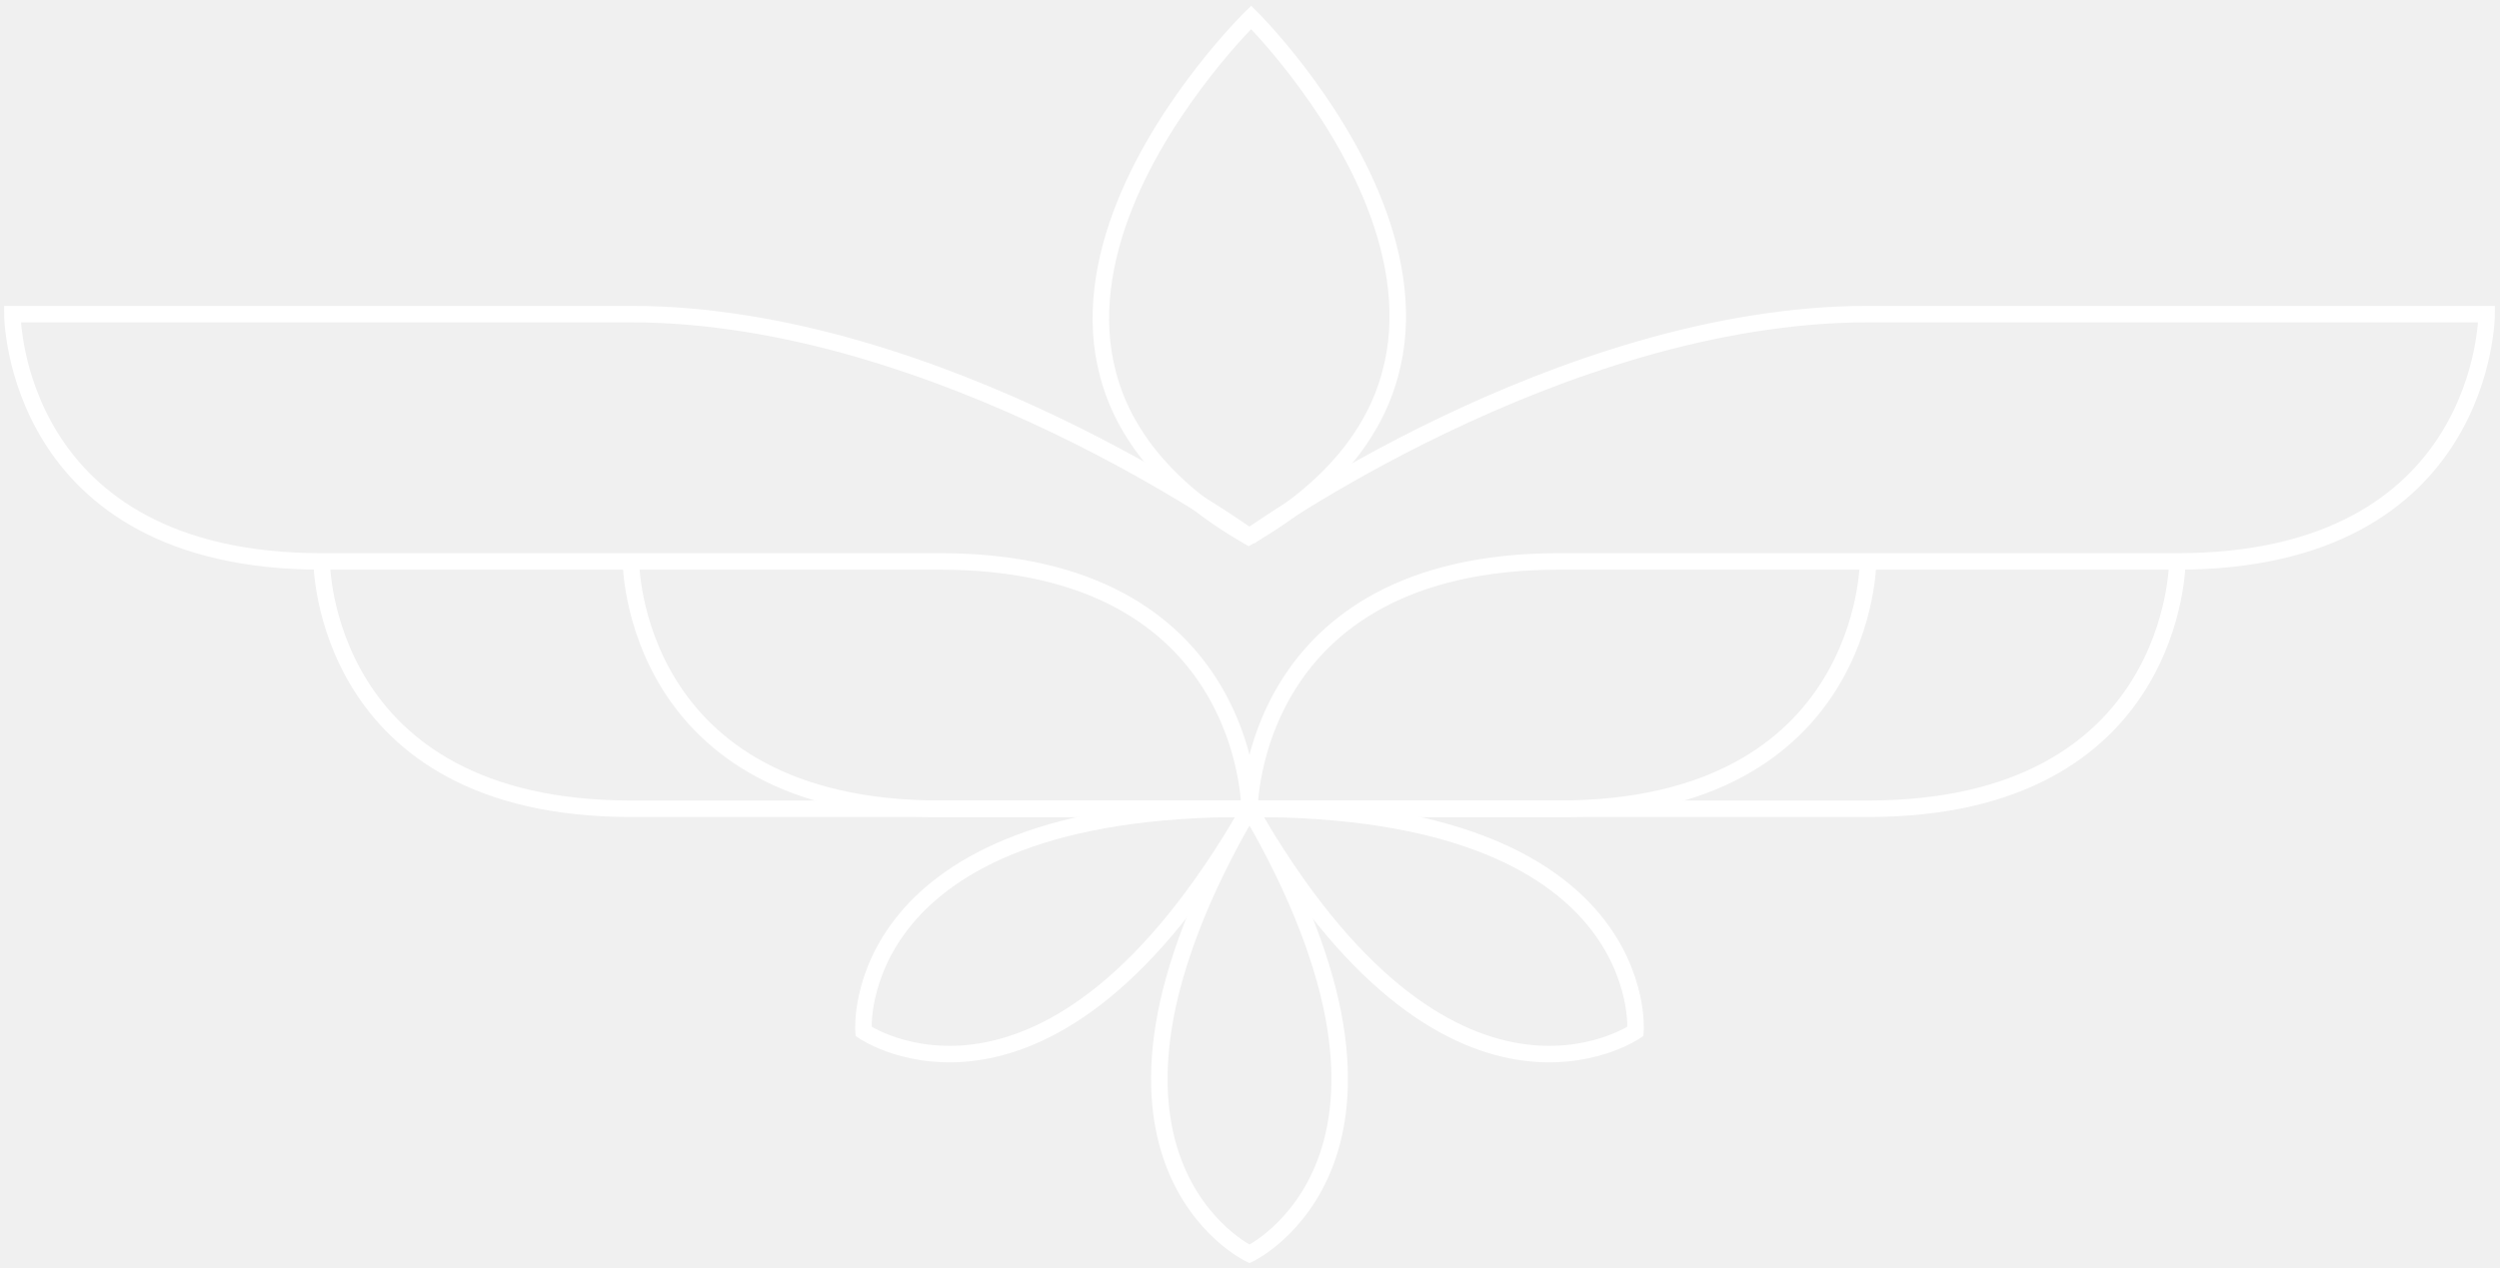
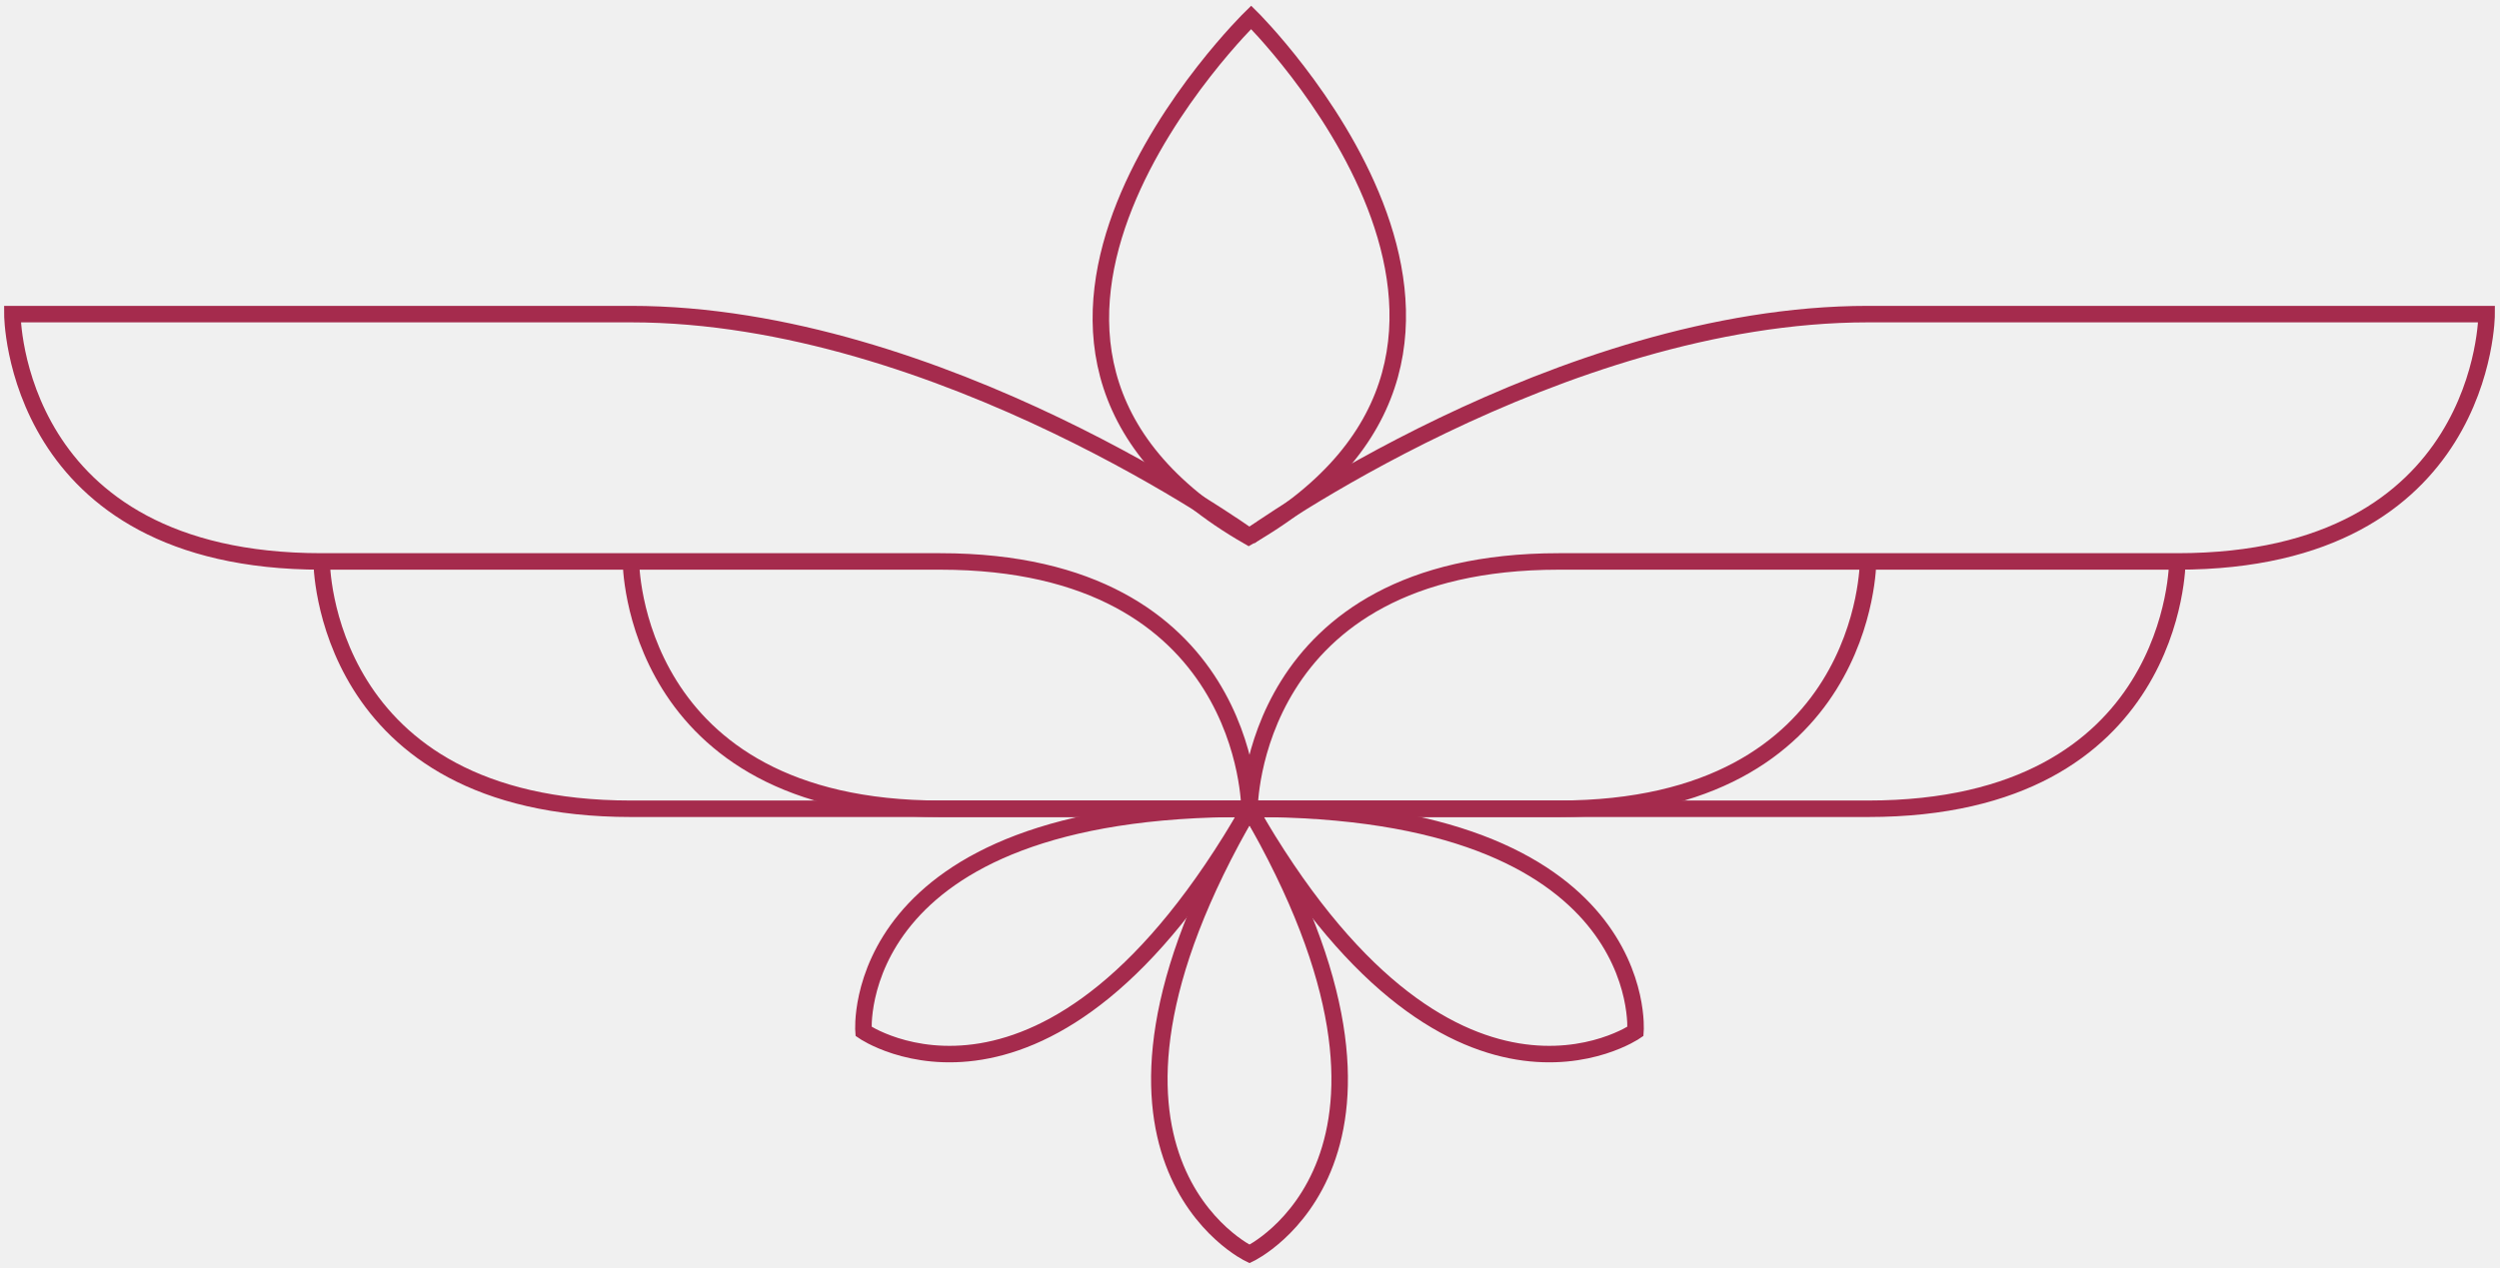
<svg xmlns="http://www.w3.org/2000/svg" version="1.1" id="Layer_1" x="0px" y="0px" viewBox="0 0 303 153.8" style="enable-background:new 0 0 303 153.8;" xml:space="preserve">
  <style type="text/css">
- 	.st0{fill:none;stroke:#FFFFFF;stroke-width:2;stroke-miterlimit:10;}
+ 	.st0{fill:none;stroke:#A52B4D;stroke-width:2;stroke-miterlimit:10;}
</style>
  <path class="st0" d="M151.5,98.1c-24.6,42.3,0,54,0,54S176.1,140.4,151.5,98.1" />
  <path class="st0" d="M151.5,98.1c-48.9-0.2-46.8,27-46.8,27S127.1,140.6,151.5,98.1" />
  <path class="st0" d="M151.5,98.1c24.3,42.5,46.8,27,46.8,27S200.4,98,151.5,98.1" />
  <path class="st0" d="M151.5,98.1c0,0,50.1,0,75,0c37.5,0,37.5-30,37.5-30" />
  <path class="st0" d="M151.7,2.1c0,0-40.8,39.8-0.3,63C191.9,41.9,151.7,2.1,151.7,2.1z" />
  <path class="st0" d="M151.5,65.1L151.5,65.1c0,0,37.5-27,75-27c24.9,0,75,0,75,0s0,30-37.5,30h-37.5c0,0-12.6,0-37.5,0  c-37.5,0-37.5,30-37.5,30s12.6,0,37.5,0c37.5,0,37.5-30,37.5-30" />
  <path class="st0" d="M39,68.1c0,0,0,30,37.5,30c24.9,0,75,0,75,0" />
  <path class="st0" d="M76.5,68.1c0,0,0,30,37.5,30c24.9,0,37.5,0,37.5,0s0-30-37.5-30C89.1,68.1,76.5,68.1,76.5,68.1H39  c-37.5,0-37.5-30-37.5-30s50.1,0,75,0c37.5,0,75,27,75,27l0,0" />
</svg>
